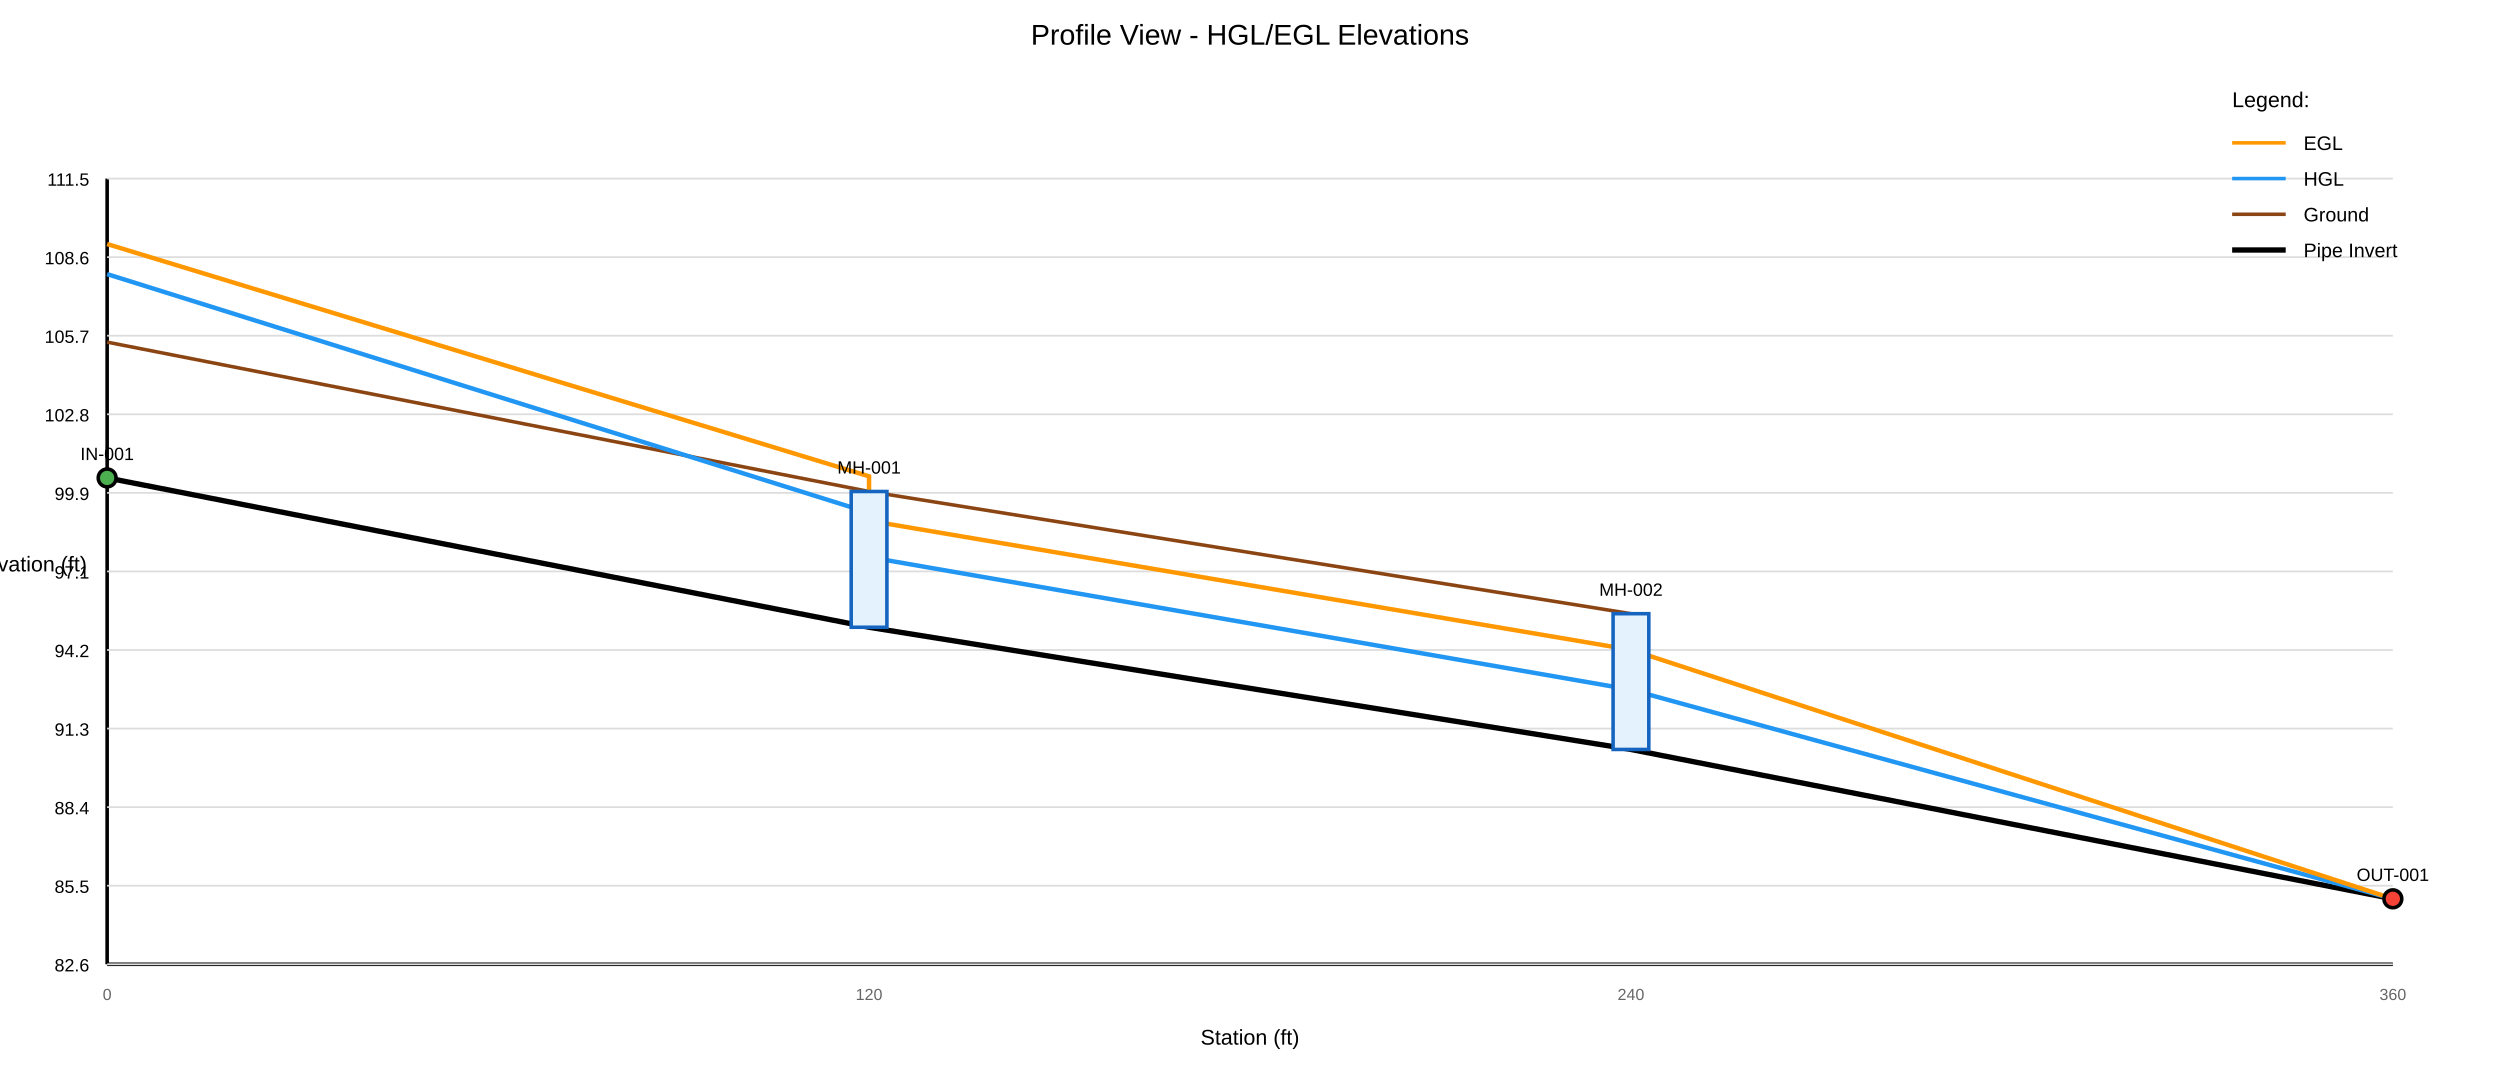
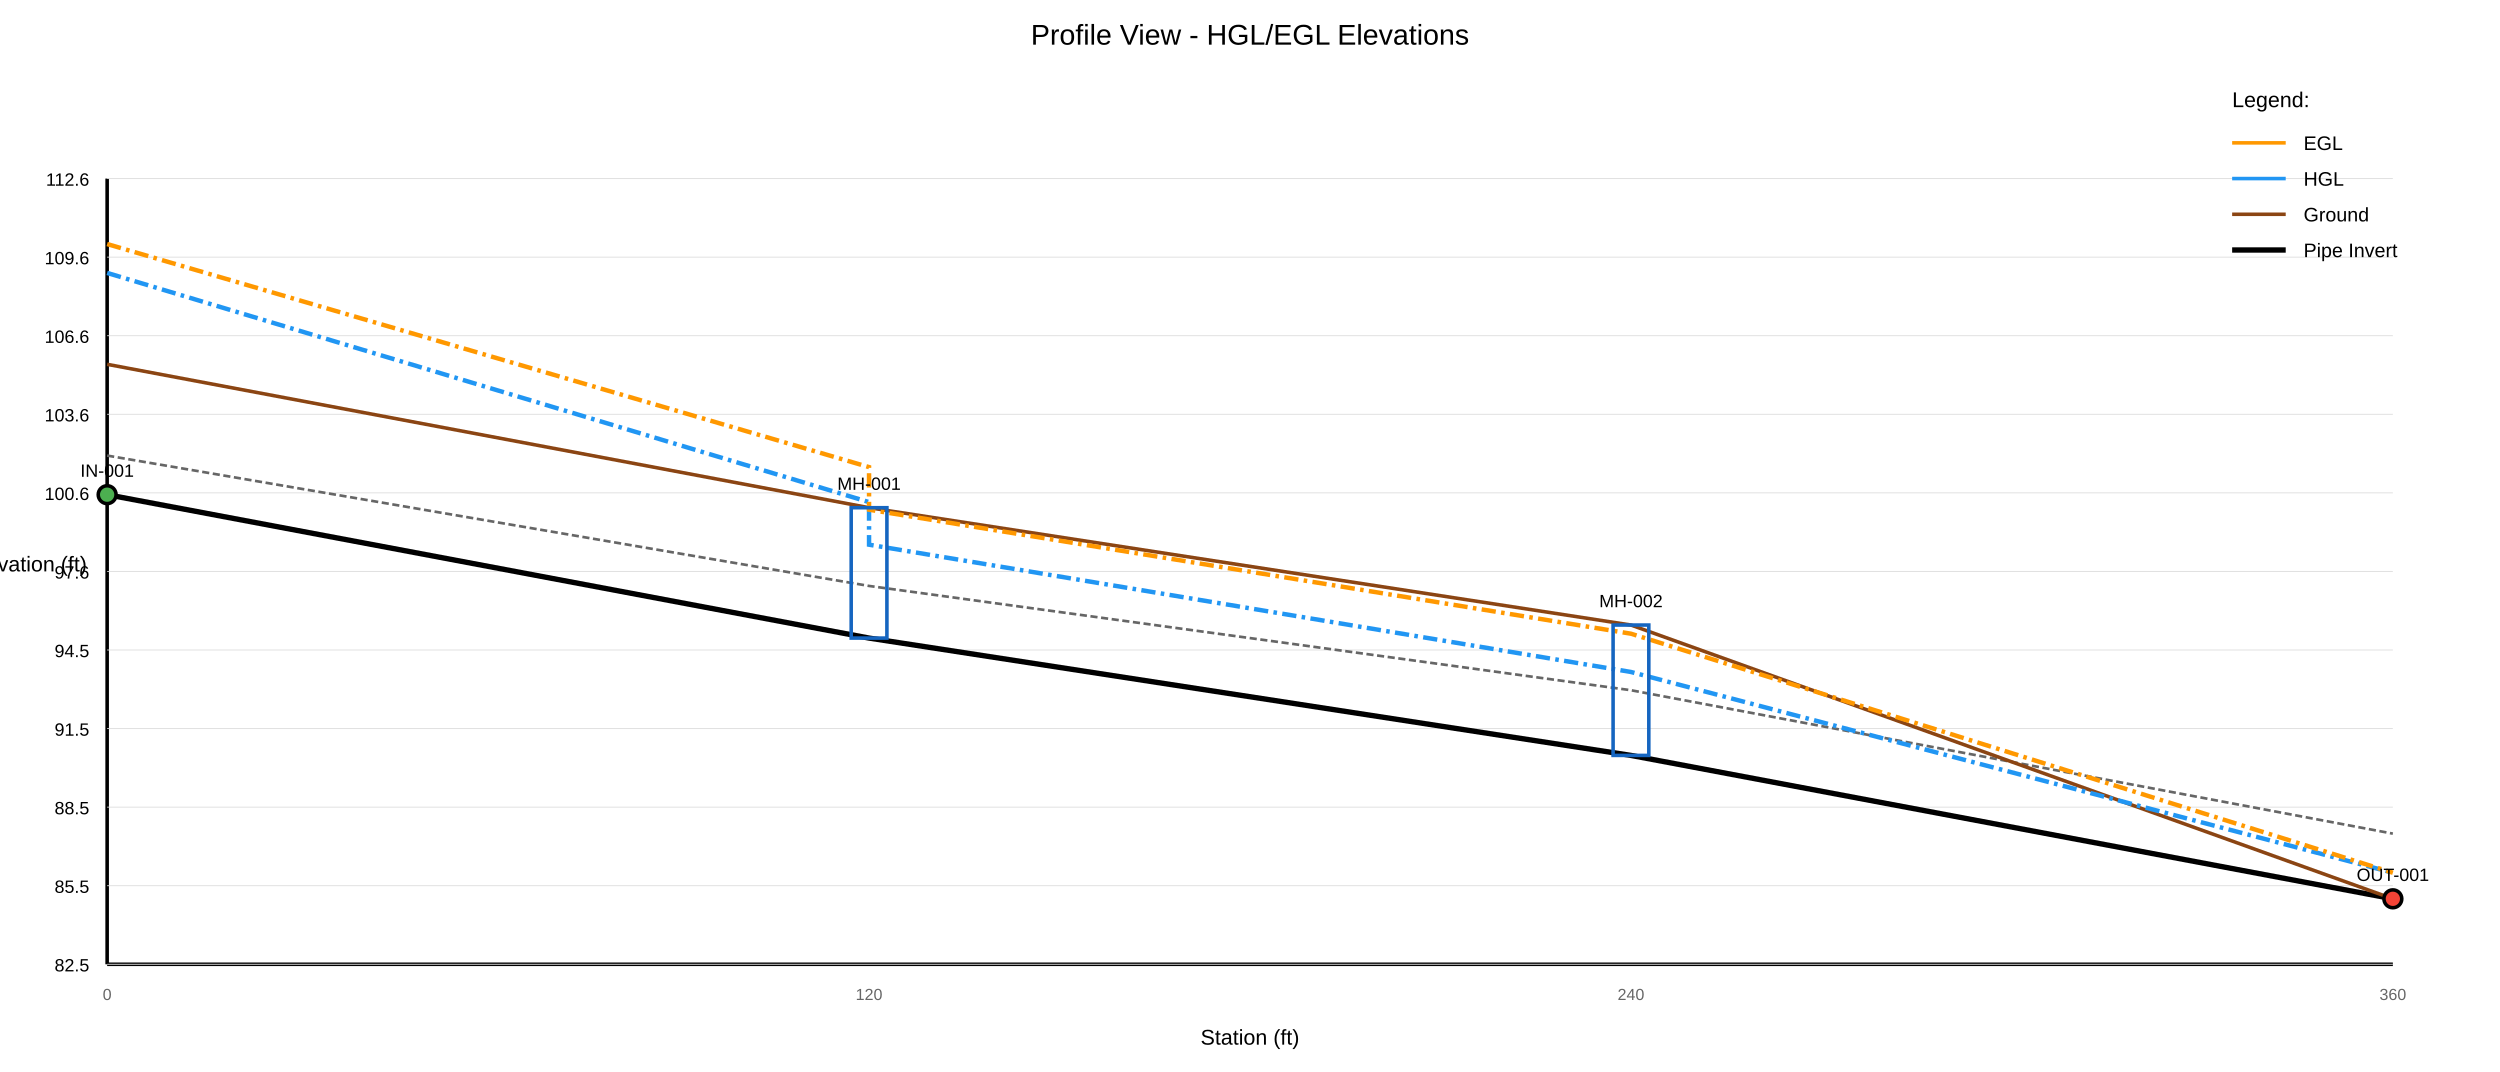
<svg xmlns="http://www.w3.org/2000/svg" width="1400" height="600" viewBox="0 0 1400 600">
  <style>
  .node-label { font: 12px Arial, sans-serif; }
  .inlet { fill: #4CAF50; }
  .junction { fill: #2196F3; }
  .outfall { fill: #F44336; }
  .conduit { stroke: #666; fill: none; }
  .hgl-line { stroke: #2196F3; stroke-width: 2; fill: none; }
  .egl-line { stroke: #FF9800; stroke-width: 2; fill: none; }
  .ground-line { stroke: #8B4513; stroke-width: 2; fill: none; }
  .pipe-line { stroke: #000; stroke-width: 3; fill: none; }
</style>
  <text x="700" y="25" font-size="16" text-anchor="middle" fill="#000" font-family="Arial, sans-serif">Profile View - HGL/EGL Elevations</text>
  <line x1="60" y1="540" x2="1340" y2="540" stroke="#000" stroke-width="2" />
  <line x1="60" y1="540" x2="60" y2="100" stroke="#000" stroke-width="2" />
  <text x="15" y="320" font-size="12" text-anchor="middle" fill="#000" font-family="Arial, sans-serif">Elevation (ft)</text>
  <text x="700" y="585" font-size="12" text-anchor="middle" fill="#000" font-family="Arial, sans-serif">Station (ft)</text>
-   <line x1="60" y1="540" x2="1340" y2="540" stroke="#ddd" stroke-width="1" />
-   <text x="50" y="544" font-size="10" text-anchor="end" fill="#000" font-family="Arial, sans-serif">82.6</text>
-   <line x1="60" y1="496" x2="1340" y2="496" stroke="#ddd" stroke-width="1" />
+   <line x1="60" y1="540" x2="1340" y2="540" stroke="#ddd" stroke-width="0.5" />
+   <text x="50" y="544" font-size="10" text-anchor="end" fill="#000" font-family="Arial, sans-serif">82.5</text>
+   <line x1="60" y1="496" x2="1340" y2="496" stroke="#ddd" stroke-width="0.5" />
  <text x="50" y="500" font-size="10" text-anchor="end" fill="#000" font-family="Arial, sans-serif">85.5</text>
-   <line x1="60" y1="452" x2="1340" y2="452" stroke="#ddd" stroke-width="1" />
-   <text x="50" y="456" font-size="10" text-anchor="end" fill="#000" font-family="Arial, sans-serif">88.4</text>
-   <line x1="60" y1="408" x2="1340" y2="408" stroke="#ddd" stroke-width="1" />
-   <text x="50" y="412" font-size="10" text-anchor="end" fill="#000" font-family="Arial, sans-serif">91.3</text>
-   <line x1="60" y1="364" x2="1340" y2="364" stroke="#ddd" stroke-width="1" />
-   <text x="50" y="368" font-size="10" text-anchor="end" fill="#000" font-family="Arial, sans-serif">94.2</text>
-   <line x1="60" y1="320" x2="1340" y2="320" stroke="#ddd" stroke-width="1" />
-   <text x="50" y="324" font-size="10" text-anchor="end" fill="#000" font-family="Arial, sans-serif">97.1</text>
-   <line x1="60" y1="276" x2="1340" y2="276" stroke="#ddd" stroke-width="1" />
-   <text x="50" y="280" font-size="10" text-anchor="end" fill="#000" font-family="Arial, sans-serif">99.9</text>
-   <line x1="60" y1="232" x2="1340" y2="232" stroke="#ddd" stroke-width="1" />
-   <text x="50" y="236" font-size="10" text-anchor="end" fill="#000" font-family="Arial, sans-serif">102.8</text>
-   <line x1="60" y1="188" x2="1340" y2="188" stroke="#ddd" stroke-width="1" />
-   <text x="50" y="192" font-size="10" text-anchor="end" fill="#000" font-family="Arial, sans-serif">105.7</text>
-   <line x1="60" y1="144" x2="1340" y2="144" stroke="#ddd" stroke-width="1" />
-   <text x="50" y="148" font-size="10" text-anchor="end" fill="#000" font-family="Arial, sans-serif">108.6</text>
-   <line x1="60" y1="100" x2="1340" y2="100" stroke="#ddd" stroke-width="1" />
-   <text x="50" y="104" font-size="10" text-anchor="end" fill="#000" font-family="Arial, sans-serif">111.5</text>
-   <polyline points="60,267.635 486.667,351.27 913.333,419.699 1340,503.333" fill="none" stroke="#000" stroke-width="3" />
-   <polyline points="60,191.604 486.667,275.238 913.333,343.667" fill="none" stroke="#8B4513" stroke-width="2" />
-   <polyline points="60,153.512 486.667,287.17 486.667,312.008 913.333,386.245 1340,503.333" fill="none" stroke="#2196F3" stroke-width="2.5" />
-   <polyline points="60,136.667 486.667,266.757 486.667,291.596 913.333,363.92 1340,503.333" fill="none" stroke="#FF9800" stroke-width="2.5" />
-   <circle cx="60" cy="267.635" r="5" fill="#4CAF50" stroke="#000" stroke-width="2" />
-   <text x="60" y="257.635" font-size="10" text-anchor="middle" fill="#000" font-family="Arial, sans-serif">IN-001</text>
+   <line x1="60" y1="452" x2="1340" y2="452" stroke="#ddd" stroke-width="0.5" />
+   <text x="50" y="456" font-size="10" text-anchor="end" fill="#000" font-family="Arial, sans-serif">88.5</text>
+   <line x1="60" y1="408" x2="1340" y2="408" stroke="#ddd" stroke-width="0.5" />
+   <text x="50" y="412" font-size="10" text-anchor="end" fill="#000" font-family="Arial, sans-serif">91.5</text>
+   <line x1="60" y1="364" x2="1340" y2="364" stroke="#ddd" stroke-width="0.5" />
+   <text x="50" y="368" font-size="10" text-anchor="end" fill="#000" font-family="Arial, sans-serif">94.5</text>
+   <line x1="60" y1="320" x2="1340" y2="320" stroke="#ddd" stroke-width="0.5" />
+   <text x="50" y="324" font-size="10" text-anchor="end" fill="#000" font-family="Arial, sans-serif">97.6</text>
+   <line x1="60" y1="276" x2="1340" y2="276" stroke="#ddd" stroke-width="0.5" />
+   <text x="50" y="280" font-size="10" text-anchor="end" fill="#000" font-family="Arial, sans-serif">100.6</text>
+   <line x1="60" y1="232" x2="1340" y2="232" stroke="#ddd" stroke-width="0.5" />
+   <text x="50" y="236" font-size="10" text-anchor="end" fill="#000" font-family="Arial, sans-serif">103.6</text>
+   <line x1="60" y1="188" x2="1340" y2="188" stroke="#ddd" stroke-width="0.5" />
+   <text x="50" y="192" font-size="10" text-anchor="end" fill="#000" font-family="Arial, sans-serif">106.6</text>
+   <line x1="60" y1="144" x2="1340" y2="144" stroke="#ddd" stroke-width="0.5" />
+   <text x="50" y="148" font-size="10" text-anchor="end" fill="#000" font-family="Arial, sans-serif">109.6</text>
+   <line x1="60" y1="100" x2="1340" y2="100" stroke="#ddd" stroke-width="0.5" />
+   <text x="50" y="104" font-size="10" text-anchor="end" fill="#000" font-family="Arial, sans-serif">112.6</text>
+   <polyline points="60,277.021 486.667,357.325 913.333,423.029 1340,503.333" fill="none" stroke="#000" stroke-width="3" />
+   <polyline points="60,255.12 486.667,328.124 913.333,386.527 1340,466.831" fill="none" stroke="#666" stroke-width="1.5" stroke-dasharray="4 2" />
+   <polyline points="60,204.017 486.667,284.321 913.333,350.025 1340,503.333" fill="none" stroke="#8B4513" stroke-width="2" />
+   <polyline points="60,152.841 486.667,281.177 486.667,305.026 913.333,376.307 1340,488.733" fill="none" stroke="#2196F3" stroke-width="2.5" stroke-dasharray="8 3 2 3" />
+   <polyline points="60,136.667 486.667,261.577 486.667,285.426 913.333,354.871 1340,488.733" fill="none" stroke="#FF9800" stroke-width="2.5" stroke-dasharray="8 3 2 3" />
+   <circle cx="60" cy="277.021" r="5" fill="#4CAF50" stroke="#000" stroke-width="2" />
+   <text x="60" y="267.021" font-size="10" text-anchor="middle" fill="#000" font-family="Arial, sans-serif">IN-001</text>
  <text x="60" y="560" font-size="9" text-anchor="middle" fill="#666" font-family="Arial, sans-serif">0</text>
-   <rect x="476.667" y="275.238" width="20" height="76.032" fill="#E3F2FD" stroke="#1565C0" stroke-width="2" />
-   <text x="486.667" y="265.238" font-size="10" text-anchor="middle" fill="#000" font-family="Arial, sans-serif">MH-001</text>
+   <rect x="476.667" y="284.321" width="20" height="73.004" fill="none" stroke="#1565C0" stroke-width="2" />
+   <text x="486.667" y="274.321" font-size="10" text-anchor="middle" fill="#000" font-family="Arial, sans-serif">MH-001</text>
  <text x="486.667" y="560" font-size="9" text-anchor="middle" fill="#666" font-family="Arial, sans-serif">120</text>
-   <rect x="903.333" y="343.667" width="20" height="76.032" fill="#E3F2FD" stroke="#1565C0" stroke-width="2" />
-   <text x="913.333" y="333.667" font-size="10" text-anchor="middle" fill="#000" font-family="Arial, sans-serif">MH-002</text>
+   <rect x="903.333" y="350.025" width="20" height="73.004" fill="none" stroke="#1565C0" stroke-width="2" />
+   <text x="913.333" y="340.025" font-size="10" text-anchor="middle" fill="#000" font-family="Arial, sans-serif">MH-002</text>
  <text x="913.333" y="560" font-size="9" text-anchor="middle" fill="#666" font-family="Arial, sans-serif">240</text>
  <circle cx="1340" cy="503.333" r="5" fill="#F44336" stroke="#000" stroke-width="2" />
  <text x="1340" y="493.333" font-size="10" text-anchor="middle" fill="#000" font-family="Arial, sans-serif">OUT-001</text>
  <text x="1340" y="560" font-size="9" text-anchor="middle" fill="#666" font-family="Arial, sans-serif">360</text>
  <text x="1250" y="60" font-size="12" text-anchor="start" fill="#000" font-family="Arial, sans-serif">Legend:</text>
  <line x1="1250" y1="80" x2="1280" y2="80" stroke="#FF9800" stroke-width="2" />
  <text x="1290" y="84" font-size="11" text-anchor="start" fill="#000" font-family="Arial, sans-serif">EGL</text>
  <line x1="1250" y1="100" x2="1280" y2="100" stroke="#2196F3" stroke-width="2" />
  <text x="1290" y="104" font-size="11" text-anchor="start" fill="#000" font-family="Arial, sans-serif">HGL</text>
  <line x1="1250" y1="120" x2="1280" y2="120" stroke="#8B4513" stroke-width="2" />
  <text x="1290" y="124" font-size="11" text-anchor="start" fill="#000" font-family="Arial, sans-serif">Ground</text>
  <line x1="1250" y1="140" x2="1280" y2="140" stroke="#000" stroke-width="3" />
  <text x="1290" y="144" font-size="11" text-anchor="start" fill="#000" font-family="Arial, sans-serif">Pipe Invert</text>
</svg>
